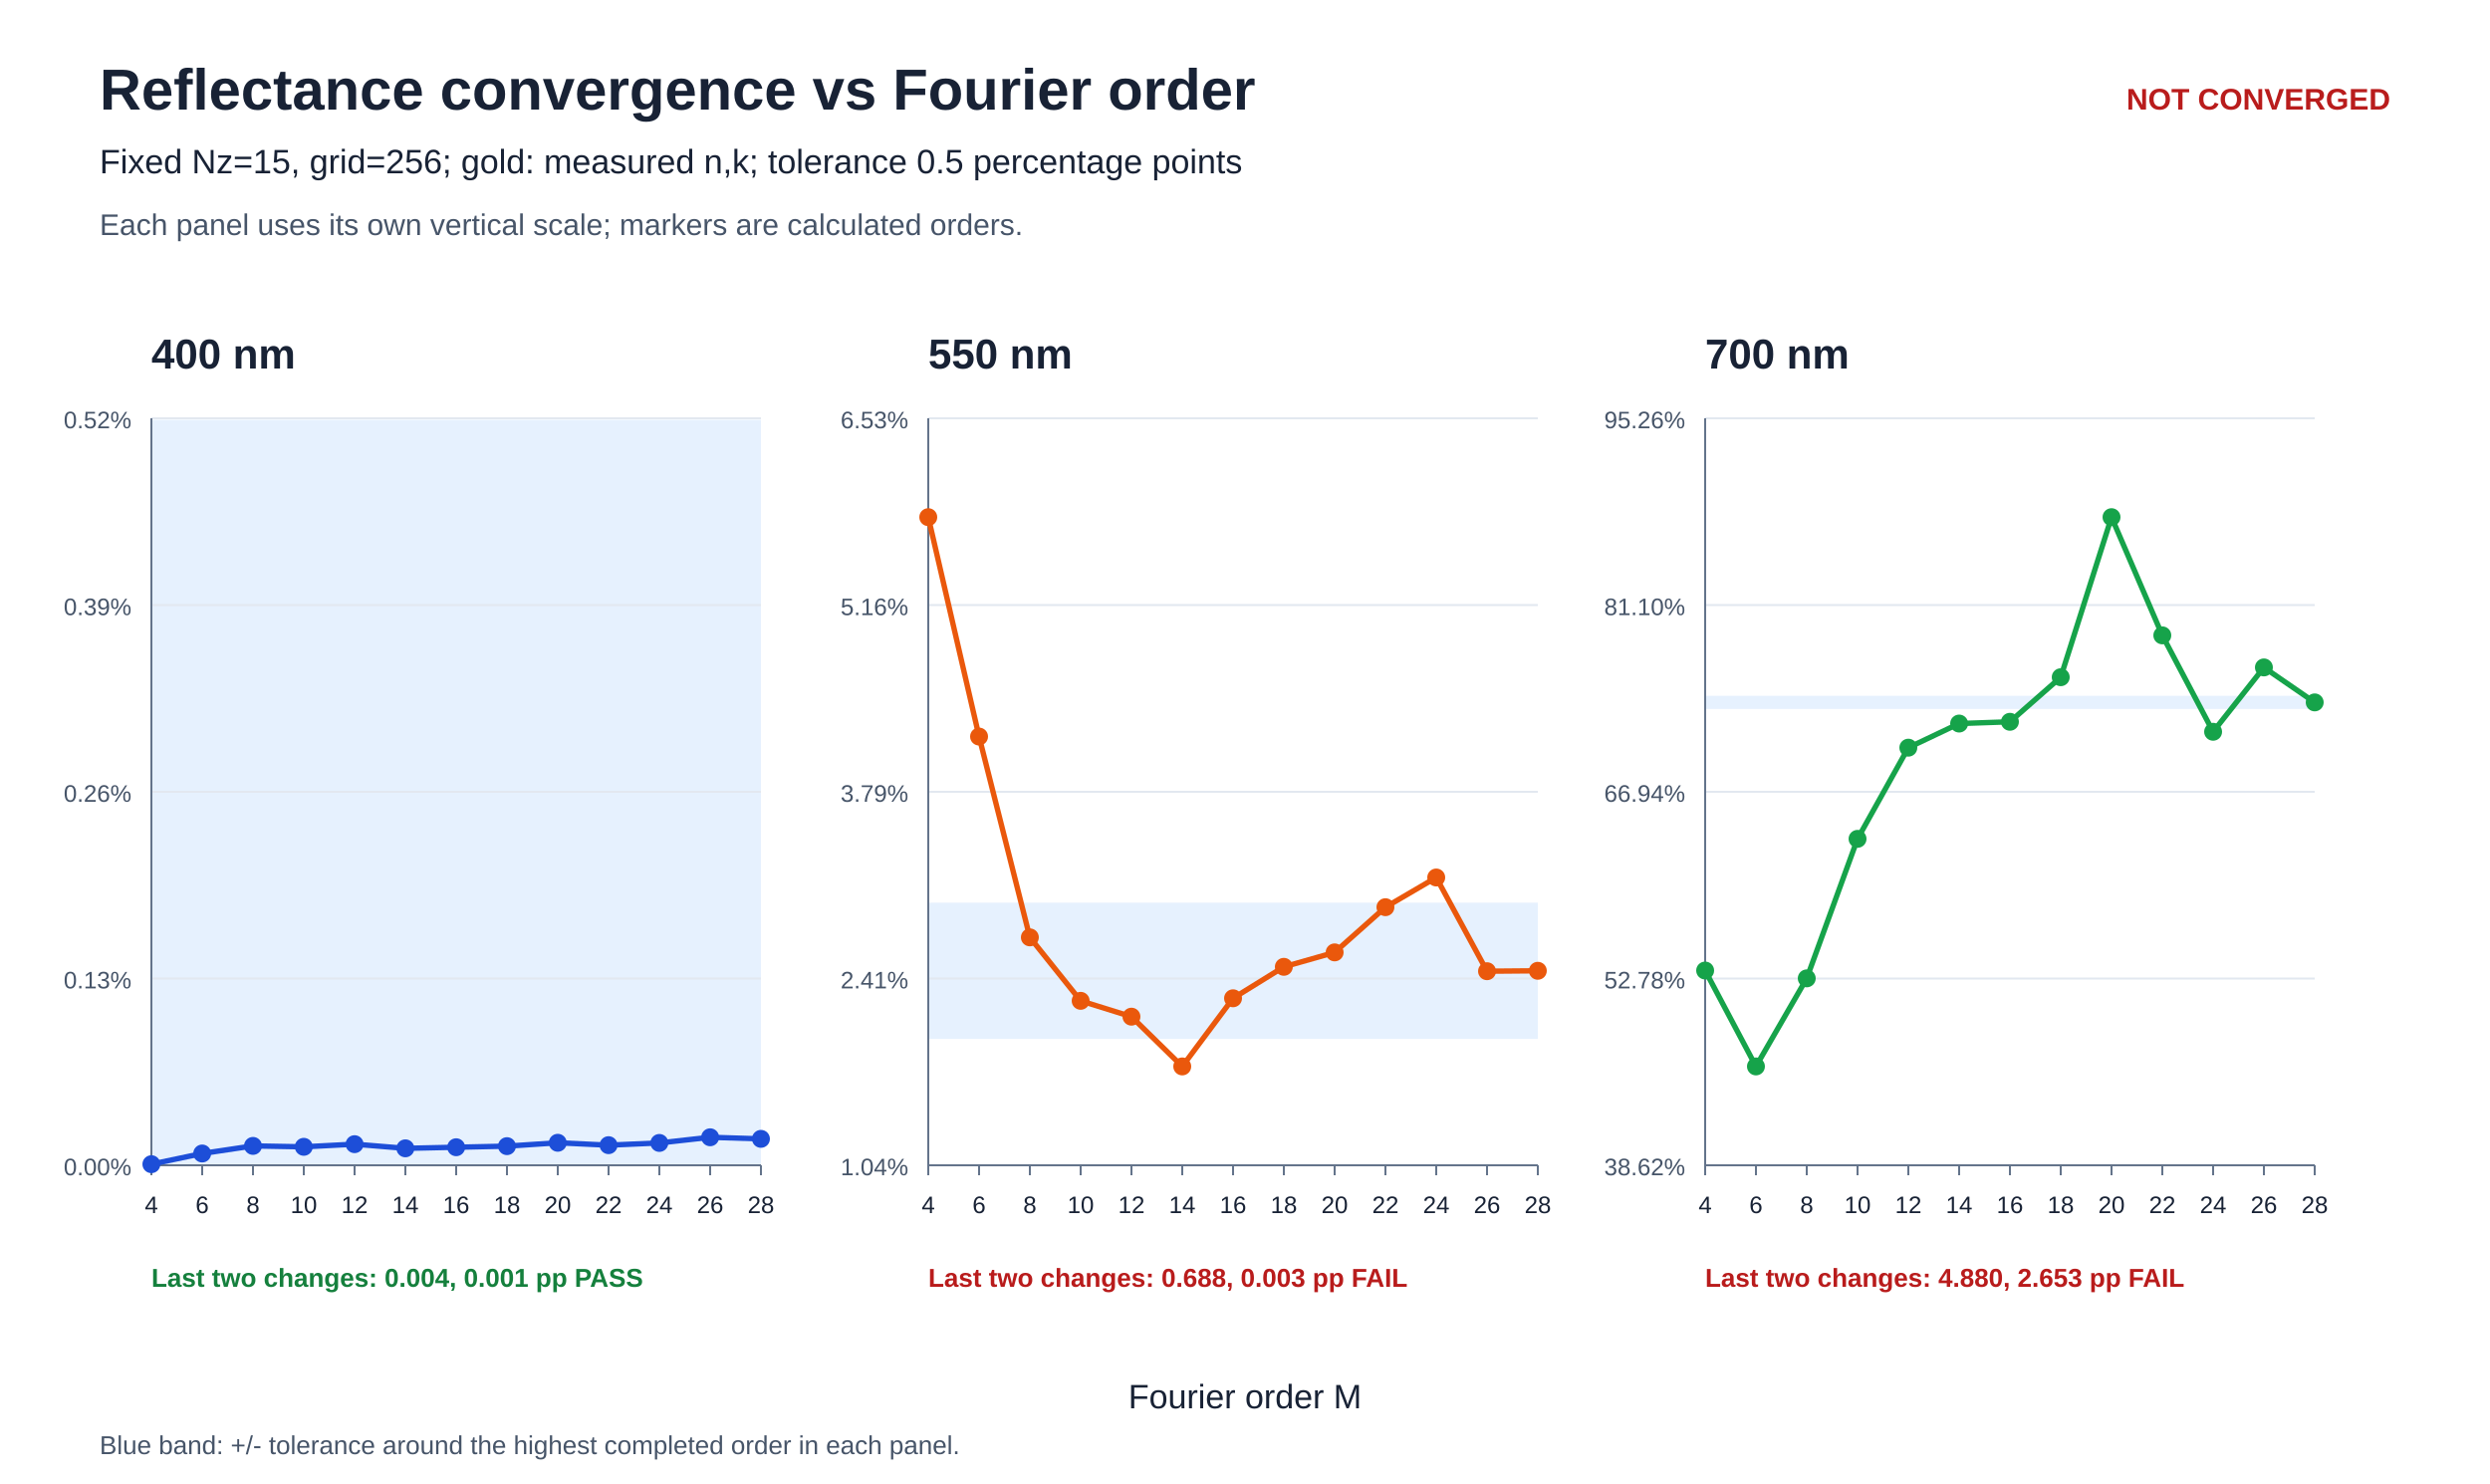
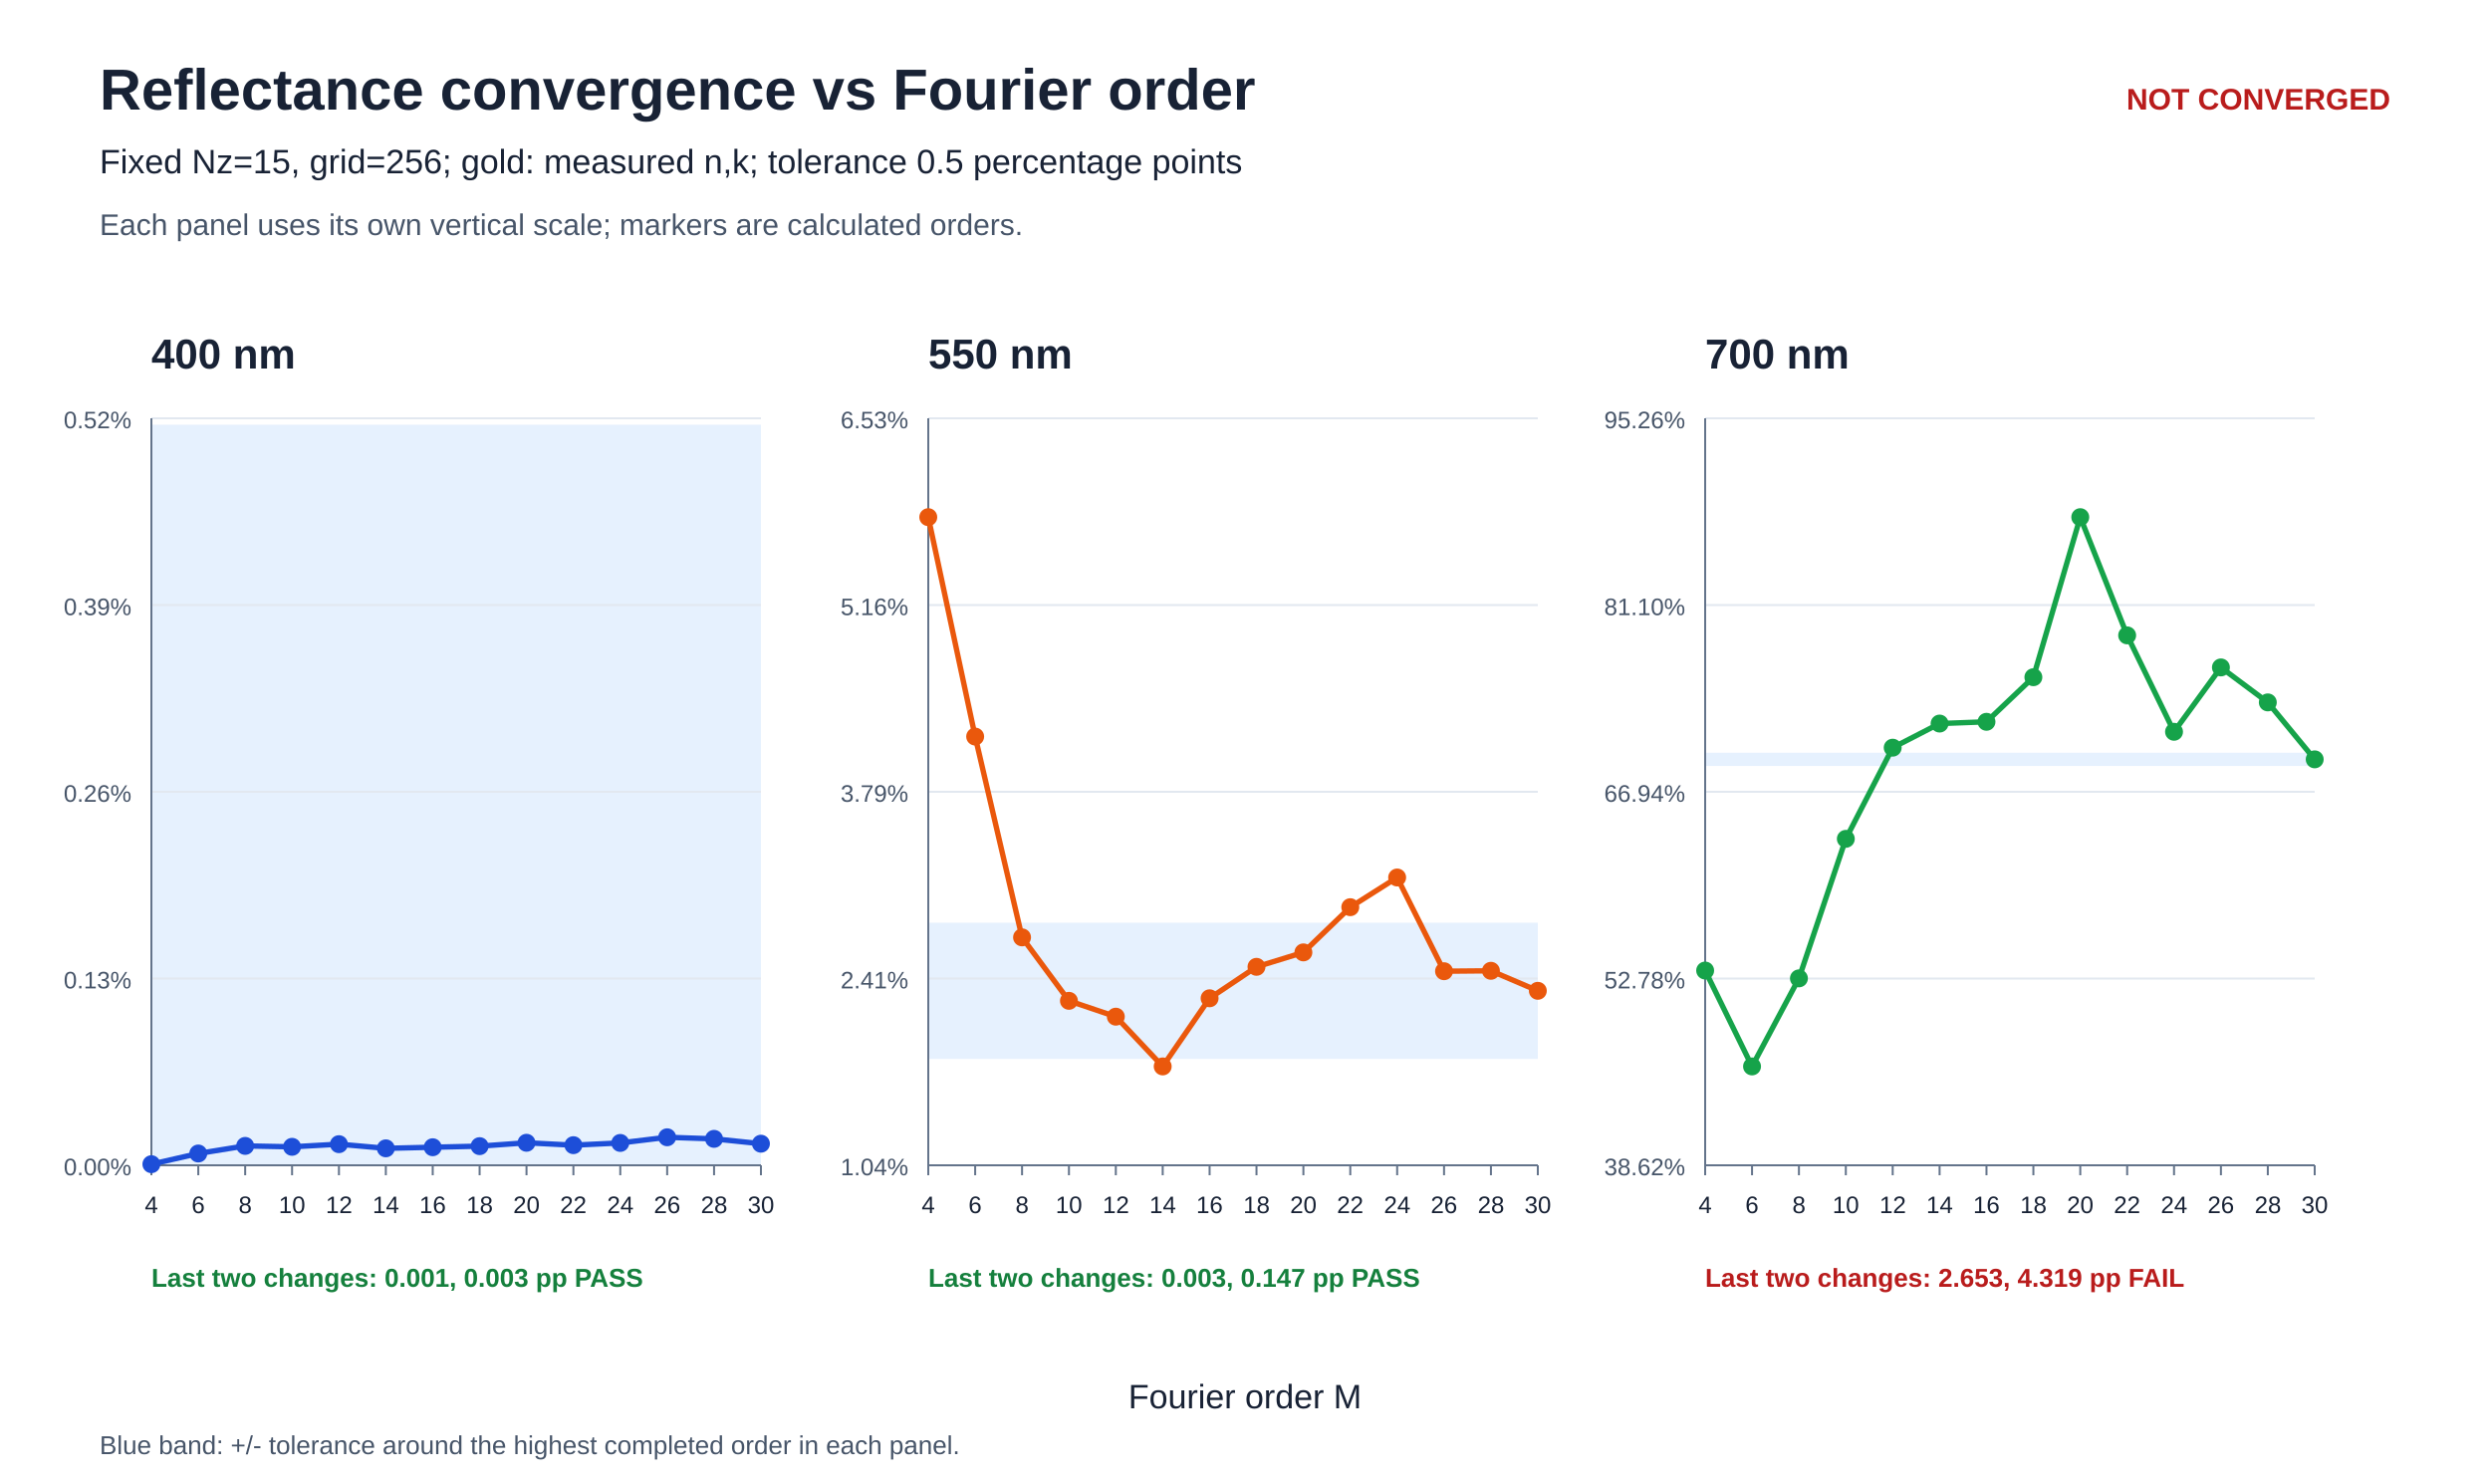
<svg xmlns="http://www.w3.org/2000/svg" viewBox="0 0 1250 745" width="1250" height="745" role="img">
  <rect width="100%" height="100%" fill="white" />
  <g font-family="Arial, Helvetica, sans-serif">
    <text x="50.0" y="55.0" text-anchor="start" font-size="29" font-weight="bold" fill="#182235">Reflectance convergence vs Fourier order</text>
    <text x="50.0" y="87.0" text-anchor="start" font-size="17" font-weight="normal" fill="#182235">Fixed Nz=15, grid=256; gold: measured n,k; tolerance 0.5 percentage points</text>
    <text x="50.0" y="118.0" text-anchor="start" font-size="15" font-weight="normal" fill="#475569">Each panel uses its own vertical scale; markers are calculated orders.</text>
    <text x="1200.0" y="55.0" text-anchor="end" font-size="15" font-weight="bold" fill="#b91c1c">NOT CONVERGED</text>
    <text x="76.0" y="185.0" text-anchor="start" font-size="21" font-weight="bold" fill="#182235">400 nm</text>
-     <rect x="76" y="210.79" width="306" height="374.21" fill="#dbeafe" opacity="0.68" />
+     <rect x="76" y="213.22" width="306" height="371.78" fill="#dbeafe" opacity="0.68" />
    <line x1="76.00" y1="585.00" x2="382.00" y2="585.00" stroke="#e2e8f0" stroke-width="1" />
    <text x="66.0" y="590.0" text-anchor="end" font-size="12" font-weight="normal" fill="#475569">0.00%</text>
    <line x1="76.00" y1="491.25" x2="382.00" y2="491.25" stroke="#e2e8f0" stroke-width="1" />
    <text x="66.0" y="496.2" text-anchor="end" font-size="12" font-weight="normal" fill="#475569">0.13%</text>
    <line x1="76.00" y1="397.50" x2="382.00" y2="397.50" stroke="#e2e8f0" stroke-width="1" />
    <text x="66.0" y="402.5" text-anchor="end" font-size="12" font-weight="normal" fill="#475569">0.26%</text>
    <line x1="76.00" y1="303.75" x2="382.00" y2="303.75" stroke="#e2e8f0" stroke-width="1" />
    <text x="66.0" y="308.8" text-anchor="end" font-size="12" font-weight="normal" fill="#475569">0.39%</text>
    <line x1="76.00" y1="210.00" x2="382.00" y2="210.00" stroke="#e2e8f0" stroke-width="1" />
    <text x="66.0" y="215.0" text-anchor="end" font-size="12" font-weight="normal" fill="#475569">0.52%</text>
    <line x1="76.00" y1="210.00" x2="76.00" y2="585.00" stroke="#64748b" stroke-width="1" />
    <line x1="76.00" y1="585.00" x2="382.00" y2="585.00" stroke="#64748b" stroke-width="1" />
    <line x1="76.00" y1="585.00" x2="76.00" y2="590.00" stroke="#64748b" stroke-width="1" />
    <text x="76.0" y="609.0" text-anchor="middle" font-size="12" font-weight="normal" fill="#182235">4</text>
-     <line x1="101.50" y1="585.00" x2="101.50" y2="590.00" stroke="#64748b" stroke-width="1" />
-     <text x="101.5" y="609.0" text-anchor="middle" font-size="12" font-weight="normal" fill="#182235">6</text>
-     <line x1="127.00" y1="585.00" x2="127.00" y2="590.00" stroke="#64748b" stroke-width="1" />
-     <text x="127.0" y="609.0" text-anchor="middle" font-size="12" font-weight="normal" fill="#182235">8</text>
-     <line x1="152.50" y1="585.00" x2="152.50" y2="590.00" stroke="#64748b" stroke-width="1" />
-     <text x="152.5" y="609.0" text-anchor="middle" font-size="12" font-weight="normal" fill="#182235">10</text>
-     <line x1="178.00" y1="585.00" x2="178.00" y2="590.00" stroke="#64748b" stroke-width="1" />
-     <text x="178.0" y="609.0" text-anchor="middle" font-size="12" font-weight="normal" fill="#182235">12</text>
-     <line x1="203.50" y1="585.00" x2="203.50" y2="590.00" stroke="#64748b" stroke-width="1" />
-     <text x="203.5" y="609.0" text-anchor="middle" font-size="12" font-weight="normal" fill="#182235">14</text>
-     <line x1="229.00" y1="585.00" x2="229.00" y2="590.00" stroke="#64748b" stroke-width="1" />
-     <text x="229.0" y="609.0" text-anchor="middle" font-size="12" font-weight="normal" fill="#182235">16</text>
-     <line x1="254.50" y1="585.00" x2="254.50" y2="590.00" stroke="#64748b" stroke-width="1" />
-     <text x="254.5" y="609.0" text-anchor="middle" font-size="12" font-weight="normal" fill="#182235">18</text>
-     <line x1="280.00" y1="585.00" x2="280.00" y2="590.00" stroke="#64748b" stroke-width="1" />
-     <text x="280.0" y="609.0" text-anchor="middle" font-size="12" font-weight="normal" fill="#182235">20</text>
-     <line x1="305.50" y1="585.00" x2="305.50" y2="590.00" stroke="#64748b" stroke-width="1" />
-     <text x="305.5" y="609.0" text-anchor="middle" font-size="12" font-weight="normal" fill="#182235">22</text>
-     <line x1="331.00" y1="585.00" x2="331.00" y2="590.00" stroke="#64748b" stroke-width="1" />
-     <text x="331.0" y="609.0" text-anchor="middle" font-size="12" font-weight="normal" fill="#182235">24</text>
-     <line x1="356.50" y1="585.00" x2="356.50" y2="590.00" stroke="#64748b" stroke-width="1" />
-     <text x="356.5" y="609.0" text-anchor="middle" font-size="12" font-weight="normal" fill="#182235">26</text>
+     <line x1="99.54" y1="585.00" x2="99.54" y2="590.00" stroke="#64748b" stroke-width="1" />
+     <text x="99.5" y="609.0" text-anchor="middle" font-size="12" font-weight="normal" fill="#182235">6</text>
+     <line x1="123.08" y1="585.00" x2="123.08" y2="590.00" stroke="#64748b" stroke-width="1" />
+     <text x="123.1" y="609.0" text-anchor="middle" font-size="12" font-weight="normal" fill="#182235">8</text>
+     <line x1="146.62" y1="585.00" x2="146.62" y2="590.00" stroke="#64748b" stroke-width="1" />
+     <text x="146.6" y="609.0" text-anchor="middle" font-size="12" font-weight="normal" fill="#182235">10</text>
+     <line x1="170.15" y1="585.00" x2="170.15" y2="590.00" stroke="#64748b" stroke-width="1" />
+     <text x="170.2" y="609.0" text-anchor="middle" font-size="12" font-weight="normal" fill="#182235">12</text>
+     <line x1="193.69" y1="585.00" x2="193.69" y2="590.00" stroke="#64748b" stroke-width="1" />
+     <text x="193.7" y="609.0" text-anchor="middle" font-size="12" font-weight="normal" fill="#182235">14</text>
+     <line x1="217.23" y1="585.00" x2="217.23" y2="590.00" stroke="#64748b" stroke-width="1" />
+     <text x="217.2" y="609.0" text-anchor="middle" font-size="12" font-weight="normal" fill="#182235">16</text>
+     <line x1="240.77" y1="585.00" x2="240.77" y2="590.00" stroke="#64748b" stroke-width="1" />
+     <text x="240.8" y="609.0" text-anchor="middle" font-size="12" font-weight="normal" fill="#182235">18</text>
+     <line x1="264.31" y1="585.00" x2="264.31" y2="590.00" stroke="#64748b" stroke-width="1" />
+     <text x="264.3" y="609.0" text-anchor="middle" font-size="12" font-weight="normal" fill="#182235">20</text>
+     <line x1="287.85" y1="585.00" x2="287.85" y2="590.00" stroke="#64748b" stroke-width="1" />
+     <text x="287.8" y="609.0" text-anchor="middle" font-size="12" font-weight="normal" fill="#182235">22</text>
+     <line x1="311.38" y1="585.00" x2="311.38" y2="590.00" stroke="#64748b" stroke-width="1" />
+     <text x="311.4" y="609.0" text-anchor="middle" font-size="12" font-weight="normal" fill="#182235">24</text>
+     <line x1="334.92" y1="585.00" x2="334.92" y2="590.00" stroke="#64748b" stroke-width="1" />
+     <text x="334.9" y="609.0" text-anchor="middle" font-size="12" font-weight="normal" fill="#182235">26</text>
+     <line x1="358.46" y1="585.00" x2="358.46" y2="590.00" stroke="#64748b" stroke-width="1" />
+     <text x="358.5" y="609.0" text-anchor="middle" font-size="12" font-weight="normal" fill="#182235">28</text>
    <line x1="382.00" y1="585.00" x2="382.00" y2="590.00" stroke="#64748b" stroke-width="1" />
-     <text x="382.0" y="609.0" text-anchor="middle" font-size="12" font-weight="normal" fill="#182235">28</text>
-     <polyline points="76.00,584.45 101.50,579.08 127.00,575.27 152.50,575.73 178.00,574.40 203.50,576.49 229.00,575.94 254.50,575.39 280.00,573.70 305.50,574.90 331.00,573.78 356.50,570.94 382.00,571.73" fill="none" stroke="#1d4ed8" stroke-width="2.7" />
+     <text x="382.0" y="609.0" text-anchor="middle" font-size="12" font-weight="normal" fill="#182235">30</text>
+     <polyline points="76.00,584.45 99.54,579.08 123.08,575.27 146.62,575.73 170.15,574.40 193.69,576.49 217.23,575.94 240.77,575.39 264.31,573.70 287.85,574.90 311.38,573.78 334.92,570.94 358.46,571.73 382.00,574.16" fill="none" stroke="#1d4ed8" stroke-width="2.7" />
    <circle cx="76.00" cy="584.45" r="4.5" fill="#1d4ed8" />
-     <circle cx="101.50" cy="579.08" r="4.5" fill="#1d4ed8" />
-     <circle cx="127.00" cy="575.27" r="4.5" fill="#1d4ed8" />
-     <circle cx="152.50" cy="575.73" r="4.5" fill="#1d4ed8" />
-     <circle cx="178.00" cy="574.40" r="4.5" fill="#1d4ed8" />
-     <circle cx="203.50" cy="576.49" r="4.5" fill="#1d4ed8" />
-     <circle cx="229.00" cy="575.94" r="4.5" fill="#1d4ed8" />
-     <circle cx="254.50" cy="575.39" r="4.5" fill="#1d4ed8" />
-     <circle cx="280.00" cy="573.70" r="4.5" fill="#1d4ed8" />
-     <circle cx="305.50" cy="574.90" r="4.5" fill="#1d4ed8" />
-     <circle cx="331.00" cy="573.78" r="4.5" fill="#1d4ed8" />
-     <circle cx="356.50" cy="570.94" r="4.5" fill="#1d4ed8" />
-     <circle cx="382.00" cy="571.73" r="4.5" fill="#1d4ed8" />
-     <text x="76.0" y="646.0" text-anchor="start" font-size="13" font-weight="bold" fill="#15803d">Last two changes: 0.004, 0.001 pp  PASS</text>
+     <circle cx="99.54" cy="579.08" r="4.5" fill="#1d4ed8" />
+     <circle cx="123.08" cy="575.27" r="4.5" fill="#1d4ed8" />
+     <circle cx="146.62" cy="575.73" r="4.5" fill="#1d4ed8" />
+     <circle cx="170.15" cy="574.40" r="4.5" fill="#1d4ed8" />
+     <circle cx="193.69" cy="576.49" r="4.5" fill="#1d4ed8" />
+     <circle cx="217.23" cy="575.94" r="4.5" fill="#1d4ed8" />
+     <circle cx="240.77" cy="575.39" r="4.5" fill="#1d4ed8" />
+     <circle cx="264.31" cy="573.70" r="4.5" fill="#1d4ed8" />
+     <circle cx="287.85" cy="574.90" r="4.5" fill="#1d4ed8" />
+     <circle cx="311.38" cy="573.78" r="4.5" fill="#1d4ed8" />
+     <circle cx="334.92" cy="570.94" r="4.5" fill="#1d4ed8" />
+     <circle cx="358.46" cy="571.73" r="4.5" fill="#1d4ed8" />
+     <circle cx="382.00" cy="574.16" r="4.5" fill="#1d4ed8" />
+     <text x="76.0" y="646.0" text-anchor="start" font-size="13" font-weight="bold" fill="#15803d">Last two changes: 0.001, 0.003 pp  PASS</text>
    <text x="466.0" y="185.0" text-anchor="start" font-size="21" font-weight="bold" fill="#182235">550 nm</text>
-     <rect x="466" y="453.16" width="306" height="68.39" fill="#dbeafe" opacity="0.68" />
+     <rect x="466" y="463.21" width="306" height="68.39" fill="#dbeafe" opacity="0.68" />
    <line x1="466.00" y1="585.00" x2="772.00" y2="585.00" stroke="#e2e8f0" stroke-width="1" />
    <text x="456.0" y="590.0" text-anchor="end" font-size="12" font-weight="normal" fill="#475569">1.04%</text>
    <line x1="466.00" y1="491.25" x2="772.00" y2="491.25" stroke="#e2e8f0" stroke-width="1" />
    <text x="456.0" y="496.2" text-anchor="end" font-size="12" font-weight="normal" fill="#475569">2.41%</text>
    <line x1="466.00" y1="397.50" x2="772.00" y2="397.50" stroke="#e2e8f0" stroke-width="1" />
    <text x="456.0" y="402.5" text-anchor="end" font-size="12" font-weight="normal" fill="#475569">3.79%</text>
    <line x1="466.00" y1="303.75" x2="772.00" y2="303.75" stroke="#e2e8f0" stroke-width="1" />
    <text x="456.0" y="308.8" text-anchor="end" font-size="12" font-weight="normal" fill="#475569">5.16%</text>
    <line x1="466.00" y1="210.00" x2="772.00" y2="210.00" stroke="#e2e8f0" stroke-width="1" />
    <text x="456.0" y="215.0" text-anchor="end" font-size="12" font-weight="normal" fill="#475569">6.53%</text>
    <line x1="466.00" y1="210.00" x2="466.00" y2="585.00" stroke="#64748b" stroke-width="1" />
    <line x1="466.00" y1="585.00" x2="772.00" y2="585.00" stroke="#64748b" stroke-width="1" />
    <line x1="466.00" y1="585.00" x2="466.00" y2="590.00" stroke="#64748b" stroke-width="1" />
    <text x="466.0" y="609.0" text-anchor="middle" font-size="12" font-weight="normal" fill="#182235">4</text>
-     <line x1="491.50" y1="585.00" x2="491.50" y2="590.00" stroke="#64748b" stroke-width="1" />
-     <text x="491.5" y="609.0" text-anchor="middle" font-size="12" font-weight="normal" fill="#182235">6</text>
-     <line x1="517.00" y1="585.00" x2="517.00" y2="590.00" stroke="#64748b" stroke-width="1" />
-     <text x="517.0" y="609.0" text-anchor="middle" font-size="12" font-weight="normal" fill="#182235">8</text>
-     <line x1="542.50" y1="585.00" x2="542.50" y2="590.00" stroke="#64748b" stroke-width="1" />
-     <text x="542.5" y="609.0" text-anchor="middle" font-size="12" font-weight="normal" fill="#182235">10</text>
-     <line x1="568.00" y1="585.00" x2="568.00" y2="590.00" stroke="#64748b" stroke-width="1" />
-     <text x="568.0" y="609.0" text-anchor="middle" font-size="12" font-weight="normal" fill="#182235">12</text>
-     <line x1="593.50" y1="585.00" x2="593.50" y2="590.00" stroke="#64748b" stroke-width="1" />
-     <text x="593.5" y="609.0" text-anchor="middle" font-size="12" font-weight="normal" fill="#182235">14</text>
-     <line x1="619.00" y1="585.00" x2="619.00" y2="590.00" stroke="#64748b" stroke-width="1" />
-     <text x="619.0" y="609.0" text-anchor="middle" font-size="12" font-weight="normal" fill="#182235">16</text>
-     <line x1="644.50" y1="585.00" x2="644.50" y2="590.00" stroke="#64748b" stroke-width="1" />
-     <text x="644.5" y="609.0" text-anchor="middle" font-size="12" font-weight="normal" fill="#182235">18</text>
-     <line x1="670.00" y1="585.00" x2="670.00" y2="590.00" stroke="#64748b" stroke-width="1" />
-     <text x="670.0" y="609.0" text-anchor="middle" font-size="12" font-weight="normal" fill="#182235">20</text>
-     <line x1="695.50" y1="585.00" x2="695.50" y2="590.00" stroke="#64748b" stroke-width="1" />
-     <text x="695.5" y="609.0" text-anchor="middle" font-size="12" font-weight="normal" fill="#182235">22</text>
-     <line x1="721.00" y1="585.00" x2="721.00" y2="590.00" stroke="#64748b" stroke-width="1" />
-     <text x="721.0" y="609.0" text-anchor="middle" font-size="12" font-weight="normal" fill="#182235">24</text>
-     <line x1="746.50" y1="585.00" x2="746.50" y2="590.00" stroke="#64748b" stroke-width="1" />
-     <text x="746.5" y="609.0" text-anchor="middle" font-size="12" font-weight="normal" fill="#182235">26</text>
+     <line x1="489.54" y1="585.00" x2="489.54" y2="590.00" stroke="#64748b" stroke-width="1" />
+     <text x="489.5" y="609.0" text-anchor="middle" font-size="12" font-weight="normal" fill="#182235">6</text>
+     <line x1="513.08" y1="585.00" x2="513.08" y2="590.00" stroke="#64748b" stroke-width="1" />
+     <text x="513.1" y="609.0" text-anchor="middle" font-size="12" font-weight="normal" fill="#182235">8</text>
+     <line x1="536.62" y1="585.00" x2="536.62" y2="590.00" stroke="#64748b" stroke-width="1" />
+     <text x="536.6" y="609.0" text-anchor="middle" font-size="12" font-weight="normal" fill="#182235">10</text>
+     <line x1="560.15" y1="585.00" x2="560.15" y2="590.00" stroke="#64748b" stroke-width="1" />
+     <text x="560.2" y="609.0" text-anchor="middle" font-size="12" font-weight="normal" fill="#182235">12</text>
+     <line x1="583.69" y1="585.00" x2="583.69" y2="590.00" stroke="#64748b" stroke-width="1" />
+     <text x="583.7" y="609.0" text-anchor="middle" font-size="12" font-weight="normal" fill="#182235">14</text>
+     <line x1="607.23" y1="585.00" x2="607.23" y2="590.00" stroke="#64748b" stroke-width="1" />
+     <text x="607.2" y="609.0" text-anchor="middle" font-size="12" font-weight="normal" fill="#182235">16</text>
+     <line x1="630.77" y1="585.00" x2="630.77" y2="590.00" stroke="#64748b" stroke-width="1" />
+     <text x="630.8" y="609.0" text-anchor="middle" font-size="12" font-weight="normal" fill="#182235">18</text>
+     <line x1="654.31" y1="585.00" x2="654.31" y2="590.00" stroke="#64748b" stroke-width="1" />
+     <text x="654.3" y="609.0" text-anchor="middle" font-size="12" font-weight="normal" fill="#182235">20</text>
+     <line x1="677.85" y1="585.00" x2="677.85" y2="590.00" stroke="#64748b" stroke-width="1" />
+     <text x="677.8" y="609.0" text-anchor="middle" font-size="12" font-weight="normal" fill="#182235">22</text>
+     <line x1="701.38" y1="585.00" x2="701.38" y2="590.00" stroke="#64748b" stroke-width="1" />
+     <text x="701.4" y="609.0" text-anchor="middle" font-size="12" font-weight="normal" fill="#182235">24</text>
+     <line x1="724.92" y1="585.00" x2="724.92" y2="590.00" stroke="#64748b" stroke-width="1" />
+     <text x="724.9" y="609.0" text-anchor="middle" font-size="12" font-weight="normal" fill="#182235">26</text>
+     <line x1="748.46" y1="585.00" x2="748.46" y2="590.00" stroke="#64748b" stroke-width="1" />
+     <text x="748.5" y="609.0" text-anchor="middle" font-size="12" font-weight="normal" fill="#182235">28</text>
    <line x1="772.00" y1="585.00" x2="772.00" y2="590.00" stroke="#64748b" stroke-width="1" />
-     <text x="772.0" y="609.0" text-anchor="middle" font-size="12" font-weight="normal" fill="#182235">28</text>
-     <polyline points="466.00,259.63 491.50,369.77 517.00,470.58 542.50,502.44 568.00,510.39 593.50,535.37 619.00,501.16 644.50,485.37 670.00,478.12 695.50,455.43 721.00,440.52 746.50,487.57 772.00,487.36" fill="none" stroke="#ea580c" stroke-width="2.7" />
+     <text x="772.0" y="609.0" text-anchor="middle" font-size="12" font-weight="normal" fill="#182235">30</text>
+     <polyline points="466.00,259.63 489.54,369.77 513.08,470.58 536.62,502.44 560.15,510.39 583.69,535.37 607.23,501.16 630.77,485.37 654.31,478.12 677.85,455.43 701.38,440.52 724.92,487.57 748.46,487.36 772.00,497.41" fill="none" stroke="#ea580c" stroke-width="2.7" />
    <circle cx="466.00" cy="259.63" r="4.5" fill="#ea580c" />
-     <circle cx="491.50" cy="369.77" r="4.5" fill="#ea580c" />
-     <circle cx="517.00" cy="470.58" r="4.5" fill="#ea580c" />
-     <circle cx="542.50" cy="502.44" r="4.5" fill="#ea580c" />
-     <circle cx="568.00" cy="510.39" r="4.5" fill="#ea580c" />
-     <circle cx="593.50" cy="535.37" r="4.5" fill="#ea580c" />
-     <circle cx="619.00" cy="501.16" r="4.5" fill="#ea580c" />
-     <circle cx="644.50" cy="485.37" r="4.5" fill="#ea580c" />
-     <circle cx="670.00" cy="478.12" r="4.5" fill="#ea580c" />
-     <circle cx="695.50" cy="455.43" r="4.5" fill="#ea580c" />
-     <circle cx="721.00" cy="440.52" r="4.5" fill="#ea580c" />
-     <circle cx="746.50" cy="487.57" r="4.5" fill="#ea580c" />
-     <circle cx="772.00" cy="487.36" r="4.5" fill="#ea580c" />
-     <text x="466.0" y="646.0" text-anchor="start" font-size="13" font-weight="bold" fill="#b91c1c">Last two changes: 0.688, 0.003 pp  FAIL</text>
+     <circle cx="489.54" cy="369.77" r="4.5" fill="#ea580c" />
+     <circle cx="513.08" cy="470.58" r="4.5" fill="#ea580c" />
+     <circle cx="536.62" cy="502.44" r="4.5" fill="#ea580c" />
+     <circle cx="560.15" cy="510.39" r="4.5" fill="#ea580c" />
+     <circle cx="583.69" cy="535.37" r="4.5" fill="#ea580c" />
+     <circle cx="607.23" cy="501.16" r="4.5" fill="#ea580c" />
+     <circle cx="630.77" cy="485.37" r="4.5" fill="#ea580c" />
+     <circle cx="654.31" cy="478.12" r="4.5" fill="#ea580c" />
+     <circle cx="677.85" cy="455.43" r="4.5" fill="#ea580c" />
+     <circle cx="701.38" cy="440.52" r="4.5" fill="#ea580c" />
+     <circle cx="724.92" cy="487.57" r="4.5" fill="#ea580c" />
+     <circle cx="748.46" cy="487.36" r="4.5" fill="#ea580c" />
+     <circle cx="772.00" cy="497.41" r="4.5" fill="#ea580c" />
+     <text x="466.0" y="646.0" text-anchor="start" font-size="13" font-weight="bold" fill="#15803d">Last two changes: 0.003, 0.147 pp  PASS</text>
    <text x="856.0" y="185.0" text-anchor="start" font-size="21" font-weight="bold" fill="#182235">700 nm</text>
-     <rect x="856" y="349.31" width="306" height="6.62" fill="#dbeafe" opacity="0.68" />
+     <rect x="856" y="377.90" width="306" height="6.62" fill="#dbeafe" opacity="0.68" />
    <line x1="856.00" y1="585.00" x2="1162.00" y2="585.00" stroke="#e2e8f0" stroke-width="1" />
    <text x="846.0" y="590.0" text-anchor="end" font-size="12" font-weight="normal" fill="#475569">38.62%</text>
    <line x1="856.00" y1="491.25" x2="1162.00" y2="491.25" stroke="#e2e8f0" stroke-width="1" />
    <text x="846.0" y="496.2" text-anchor="end" font-size="12" font-weight="normal" fill="#475569">52.78%</text>
    <line x1="856.00" y1="397.50" x2="1162.00" y2="397.50" stroke="#e2e8f0" stroke-width="1" />
    <text x="846.0" y="402.5" text-anchor="end" font-size="12" font-weight="normal" fill="#475569">66.94%</text>
    <line x1="856.00" y1="303.75" x2="1162.00" y2="303.75" stroke="#e2e8f0" stroke-width="1" />
    <text x="846.0" y="308.8" text-anchor="end" font-size="12" font-weight="normal" fill="#475569">81.10%</text>
    <line x1="856.00" y1="210.00" x2="1162.00" y2="210.00" stroke="#e2e8f0" stroke-width="1" />
    <text x="846.0" y="215.0" text-anchor="end" font-size="12" font-weight="normal" fill="#475569">95.26%</text>
    <line x1="856.00" y1="210.00" x2="856.00" y2="585.00" stroke="#64748b" stroke-width="1" />
    <line x1="856.00" y1="585.00" x2="1162.00" y2="585.00" stroke="#64748b" stroke-width="1" />
    <line x1="856.00" y1="585.00" x2="856.00" y2="590.00" stroke="#64748b" stroke-width="1" />
    <text x="856.0" y="609.0" text-anchor="middle" font-size="12" font-weight="normal" fill="#182235">4</text>
-     <line x1="881.50" y1="585.00" x2="881.50" y2="590.00" stroke="#64748b" stroke-width="1" />
-     <text x="881.5" y="609.0" text-anchor="middle" font-size="12" font-weight="normal" fill="#182235">6</text>
-     <line x1="907.00" y1="585.00" x2="907.00" y2="590.00" stroke="#64748b" stroke-width="1" />
-     <text x="907.0" y="609.0" text-anchor="middle" font-size="12" font-weight="normal" fill="#182235">8</text>
-     <line x1="932.50" y1="585.00" x2="932.50" y2="590.00" stroke="#64748b" stroke-width="1" />
-     <text x="932.5" y="609.0" text-anchor="middle" font-size="12" font-weight="normal" fill="#182235">10</text>
-     <line x1="958.00" y1="585.00" x2="958.00" y2="590.00" stroke="#64748b" stroke-width="1" />
-     <text x="958.0" y="609.0" text-anchor="middle" font-size="12" font-weight="normal" fill="#182235">12</text>
-     <line x1="983.50" y1="585.00" x2="983.50" y2="590.00" stroke="#64748b" stroke-width="1" />
-     <text x="983.5" y="609.0" text-anchor="middle" font-size="12" font-weight="normal" fill="#182235">14</text>
-     <line x1="1009.00" y1="585.00" x2="1009.00" y2="590.00" stroke="#64748b" stroke-width="1" />
-     <text x="1009.0" y="609.0" text-anchor="middle" font-size="12" font-weight="normal" fill="#182235">16</text>
-     <line x1="1034.50" y1="585.00" x2="1034.50" y2="590.00" stroke="#64748b" stroke-width="1" />
-     <text x="1034.5" y="609.0" text-anchor="middle" font-size="12" font-weight="normal" fill="#182235">18</text>
-     <line x1="1060.00" y1="585.00" x2="1060.00" y2="590.00" stroke="#64748b" stroke-width="1" />
-     <text x="1060.0" y="609.0" text-anchor="middle" font-size="12" font-weight="normal" fill="#182235">20</text>
-     <line x1="1085.50" y1="585.00" x2="1085.50" y2="590.00" stroke="#64748b" stroke-width="1" />
-     <text x="1085.5" y="609.0" text-anchor="middle" font-size="12" font-weight="normal" fill="#182235">22</text>
-     <line x1="1111.00" y1="585.00" x2="1111.00" y2="590.00" stroke="#64748b" stroke-width="1" />
-     <text x="1111.0" y="609.0" text-anchor="middle" font-size="12" font-weight="normal" fill="#182235">24</text>
-     <line x1="1136.50" y1="585.00" x2="1136.50" y2="590.00" stroke="#64748b" stroke-width="1" />
-     <text x="1136.5" y="609.0" text-anchor="middle" font-size="12" font-weight="normal" fill="#182235">26</text>
+     <line x1="879.54" y1="585.00" x2="879.54" y2="590.00" stroke="#64748b" stroke-width="1" />
+     <text x="879.5" y="609.0" text-anchor="middle" font-size="12" font-weight="normal" fill="#182235">6</text>
+     <line x1="903.08" y1="585.00" x2="903.08" y2="590.00" stroke="#64748b" stroke-width="1" />
+     <text x="903.1" y="609.0" text-anchor="middle" font-size="12" font-weight="normal" fill="#182235">8</text>
+     <line x1="926.62" y1="585.00" x2="926.62" y2="590.00" stroke="#64748b" stroke-width="1" />
+     <text x="926.6" y="609.0" text-anchor="middle" font-size="12" font-weight="normal" fill="#182235">10</text>
+     <line x1="950.15" y1="585.00" x2="950.15" y2="590.00" stroke="#64748b" stroke-width="1" />
+     <text x="950.2" y="609.0" text-anchor="middle" font-size="12" font-weight="normal" fill="#182235">12</text>
+     <line x1="973.69" y1="585.00" x2="973.69" y2="590.00" stroke="#64748b" stroke-width="1" />
+     <text x="973.7" y="609.0" text-anchor="middle" font-size="12" font-weight="normal" fill="#182235">14</text>
+     <line x1="997.23" y1="585.00" x2="997.23" y2="590.00" stroke="#64748b" stroke-width="1" />
+     <text x="997.2" y="609.0" text-anchor="middle" font-size="12" font-weight="normal" fill="#182235">16</text>
+     <line x1="1020.77" y1="585.00" x2="1020.77" y2="590.00" stroke="#64748b" stroke-width="1" />
+     <text x="1020.8" y="609.0" text-anchor="middle" font-size="12" font-weight="normal" fill="#182235">18</text>
+     <line x1="1044.31" y1="585.00" x2="1044.31" y2="590.00" stroke="#64748b" stroke-width="1" />
+     <text x="1044.3" y="609.0" text-anchor="middle" font-size="12" font-weight="normal" fill="#182235">20</text>
+     <line x1="1067.85" y1="585.00" x2="1067.85" y2="590.00" stroke="#64748b" stroke-width="1" />
+     <text x="1067.8" y="609.0" text-anchor="middle" font-size="12" font-weight="normal" fill="#182235">22</text>
+     <line x1="1091.38" y1="585.00" x2="1091.38" y2="590.00" stroke="#64748b" stroke-width="1" />
+     <text x="1091.4" y="609.0" text-anchor="middle" font-size="12" font-weight="normal" fill="#182235">24</text>
+     <line x1="1114.92" y1="585.00" x2="1114.92" y2="590.00" stroke="#64748b" stroke-width="1" />
+     <text x="1114.9" y="609.0" text-anchor="middle" font-size="12" font-weight="normal" fill="#182235">26</text>
+     <line x1="1138.46" y1="585.00" x2="1138.46" y2="590.00" stroke="#64748b" stroke-width="1" />
+     <text x="1138.5" y="609.0" text-anchor="middle" font-size="12" font-weight="normal" fill="#182235">28</text>
    <line x1="1162.00" y1="585.00" x2="1162.00" y2="590.00" stroke="#64748b" stroke-width="1" />
-     <text x="1162.0" y="609.0" text-anchor="middle" font-size="12" font-weight="normal" fill="#182235">28</text>
-     <polyline points="856.00,487.23 881.50,535.37 907.00,491.16 932.50,421.12 958.00,375.35 983.50,363.24 1009.00,362.36 1034.50,339.98 1060.00,259.63 1085.50,318.97 1111.00,367.37 1136.50,335.06 1162.00,352.62" fill="none" stroke="#16a34a" stroke-width="2.7" />
+     <text x="1162.0" y="609.0" text-anchor="middle" font-size="12" font-weight="normal" fill="#182235">30</text>
+     <polyline points="856.00,487.23 879.54,535.37 903.08,491.16 926.62,421.12 950.15,375.35 973.69,363.24 997.23,362.36 1020.77,339.98 1044.31,259.63 1067.85,318.97 1091.38,367.37 1114.92,335.06 1138.46,352.62 1162.00,381.21" fill="none" stroke="#16a34a" stroke-width="2.7" />
    <circle cx="856.00" cy="487.23" r="4.5" fill="#16a34a" />
-     <circle cx="881.50" cy="535.37" r="4.5" fill="#16a34a" />
-     <circle cx="907.00" cy="491.16" r="4.5" fill="#16a34a" />
-     <circle cx="932.50" cy="421.12" r="4.5" fill="#16a34a" />
-     <circle cx="958.00" cy="375.35" r="4.5" fill="#16a34a" />
-     <circle cx="983.50" cy="363.24" r="4.5" fill="#16a34a" />
-     <circle cx="1009.00" cy="362.36" r="4.5" fill="#16a34a" />
-     <circle cx="1034.50" cy="339.98" r="4.5" fill="#16a34a" />
-     <circle cx="1060.00" cy="259.63" r="4.5" fill="#16a34a" />
-     <circle cx="1085.50" cy="318.97" r="4.5" fill="#16a34a" />
-     <circle cx="1111.00" cy="367.37" r="4.5" fill="#16a34a" />
-     <circle cx="1136.50" cy="335.06" r="4.5" fill="#16a34a" />
-     <circle cx="1162.00" cy="352.62" r="4.5" fill="#16a34a" />
-     <text x="856.0" y="646.0" text-anchor="start" font-size="13" font-weight="bold" fill="#b91c1c">Last two changes: 4.880, 2.653 pp  FAIL</text>
+     <circle cx="879.54" cy="535.37" r="4.5" fill="#16a34a" />
+     <circle cx="903.08" cy="491.16" r="4.5" fill="#16a34a" />
+     <circle cx="926.62" cy="421.12" r="4.5" fill="#16a34a" />
+     <circle cx="950.15" cy="375.35" r="4.5" fill="#16a34a" />
+     <circle cx="973.69" cy="363.24" r="4.5" fill="#16a34a" />
+     <circle cx="997.23" cy="362.36" r="4.5" fill="#16a34a" />
+     <circle cx="1020.77" cy="339.98" r="4.5" fill="#16a34a" />
+     <circle cx="1044.31" cy="259.63" r="4.5" fill="#16a34a" />
+     <circle cx="1067.85" cy="318.97" r="4.5" fill="#16a34a" />
+     <circle cx="1091.38" cy="367.37" r="4.5" fill="#16a34a" />
+     <circle cx="1114.92" cy="335.06" r="4.5" fill="#16a34a" />
+     <circle cx="1138.46" cy="352.62" r="4.5" fill="#16a34a" />
+     <circle cx="1162.00" cy="381.21" r="4.5" fill="#16a34a" />
+     <text x="856.0" y="646.0" text-anchor="start" font-size="13" font-weight="bold" fill="#b91c1c">Last two changes: 2.653, 4.319 pp  FAIL</text>
    <text x="625.0" y="707.0" text-anchor="middle" font-size="17" font-weight="normal" fill="#182235">Fourier order M</text>
    <text x="50.0" y="730.0" text-anchor="start" font-size="13" font-weight="normal" fill="#475569">Blue band: +/- tolerance around the highest completed order in each panel.</text>
  </g>
</svg>
